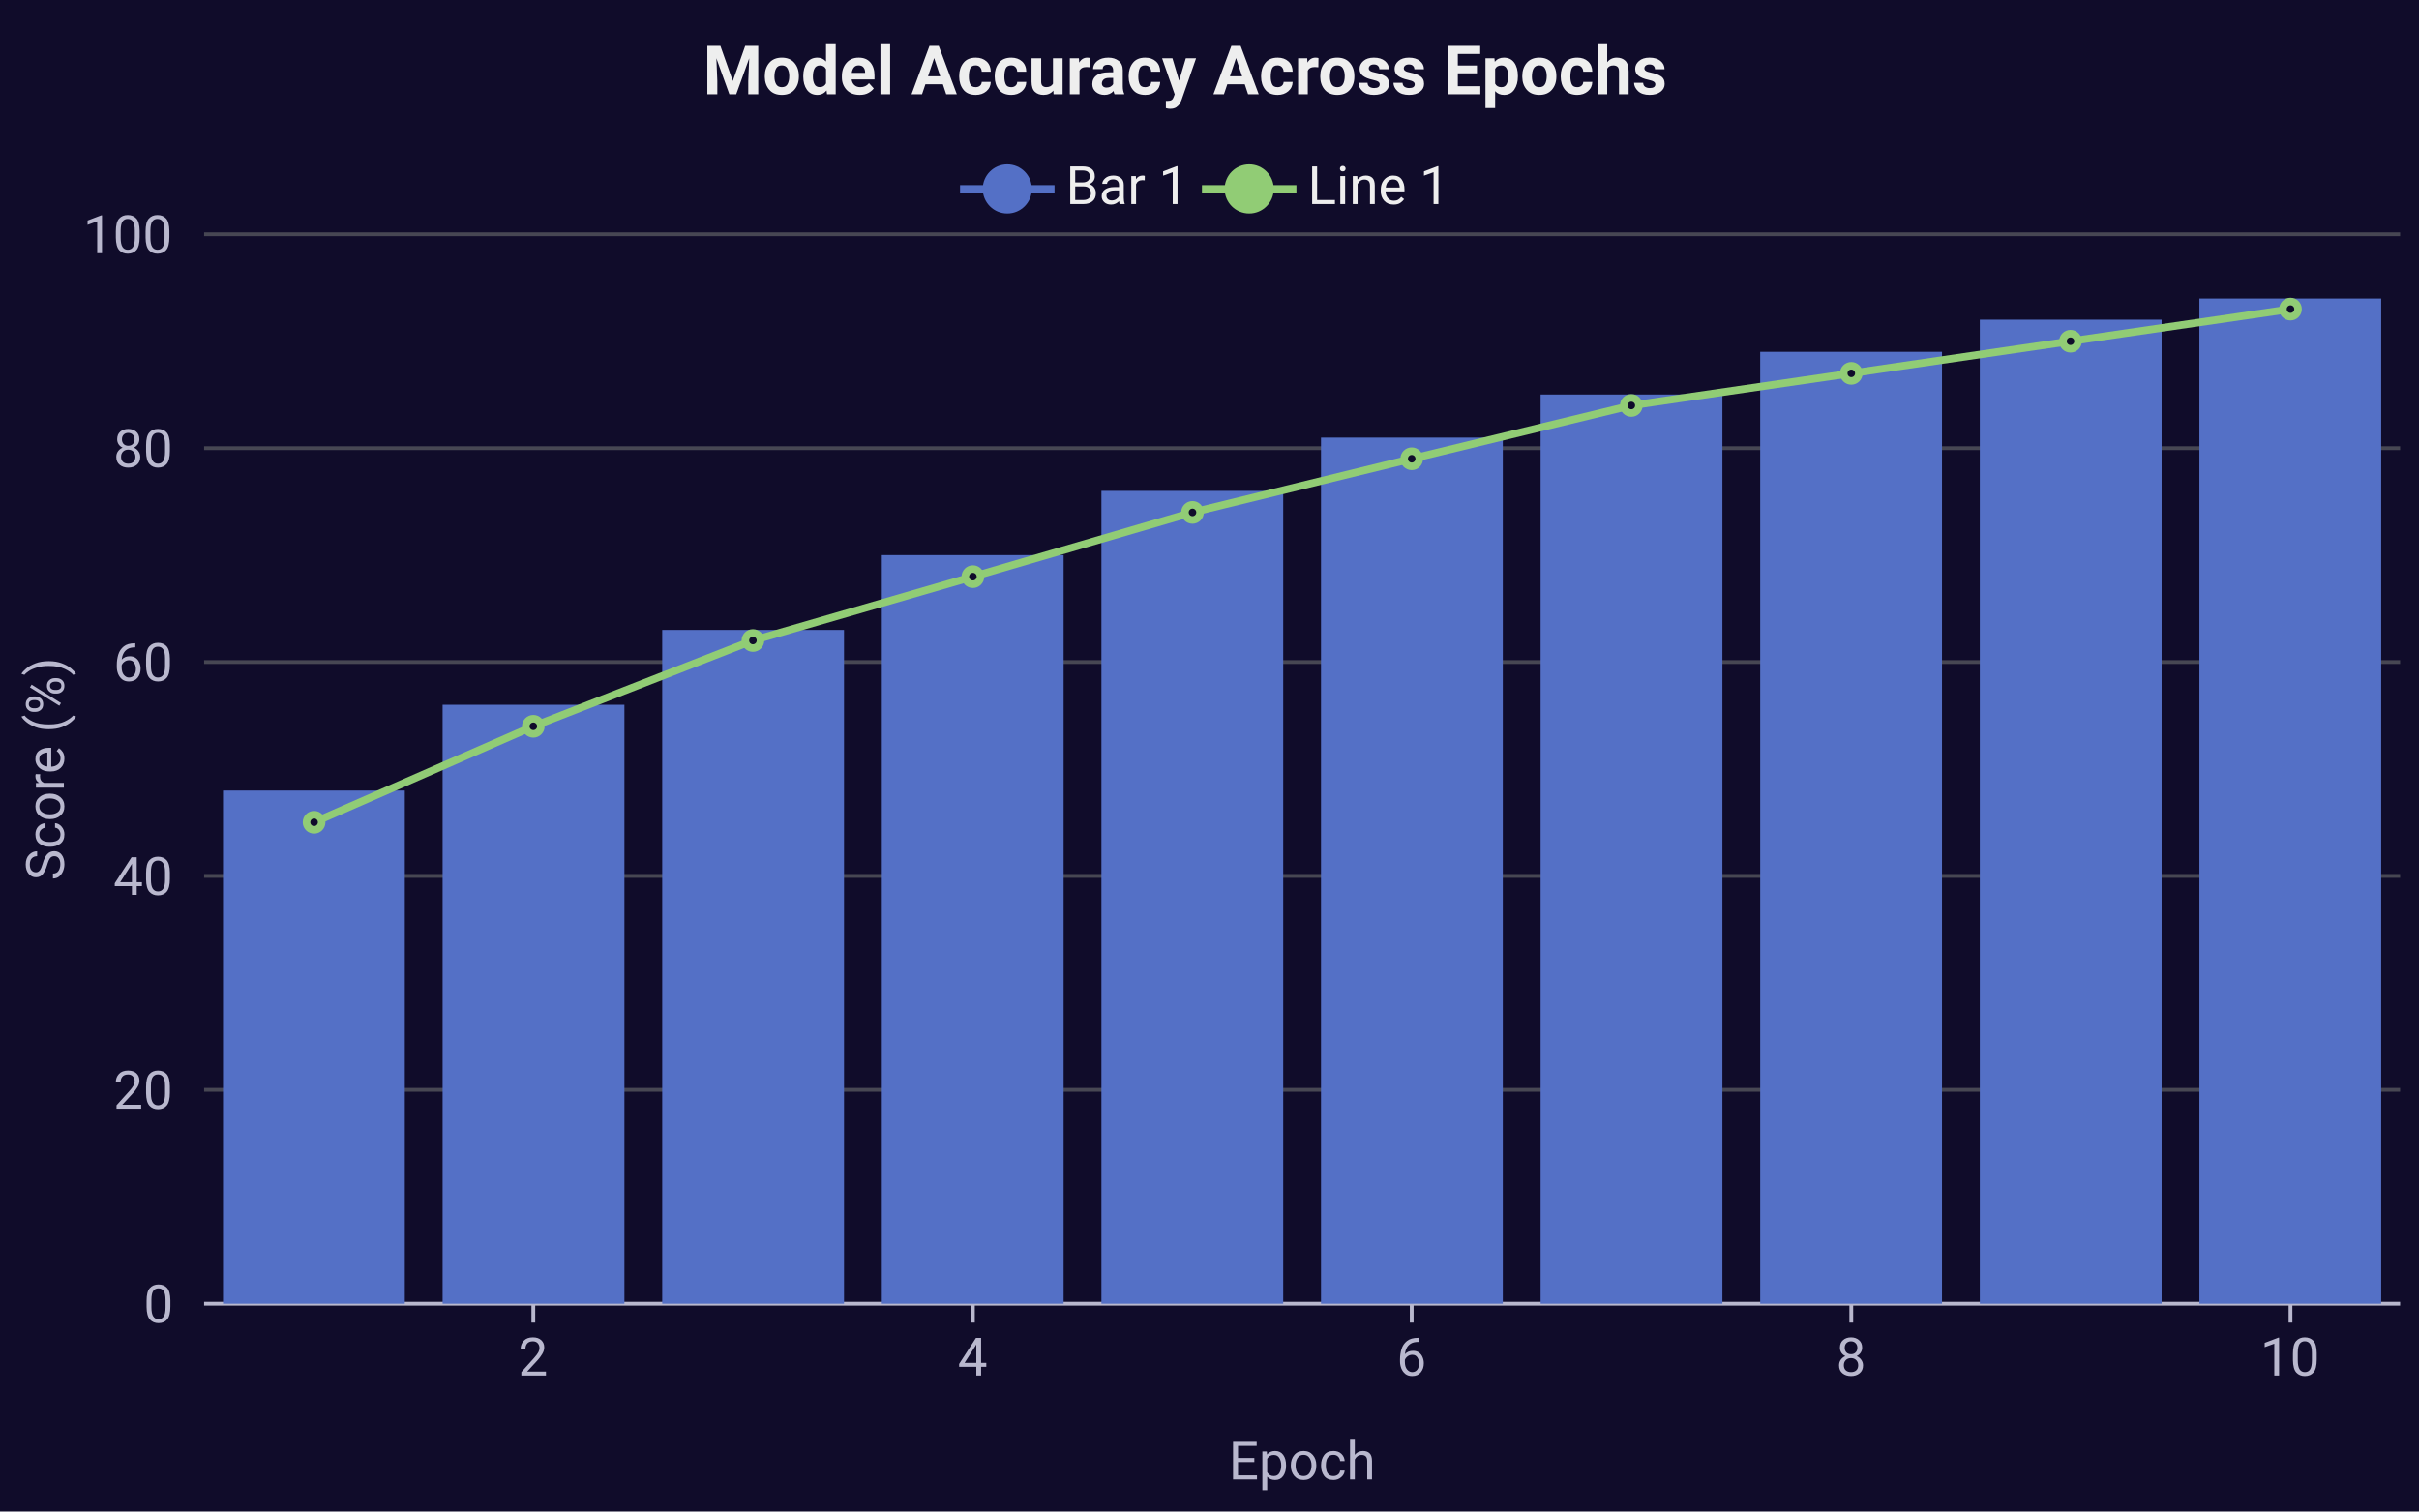
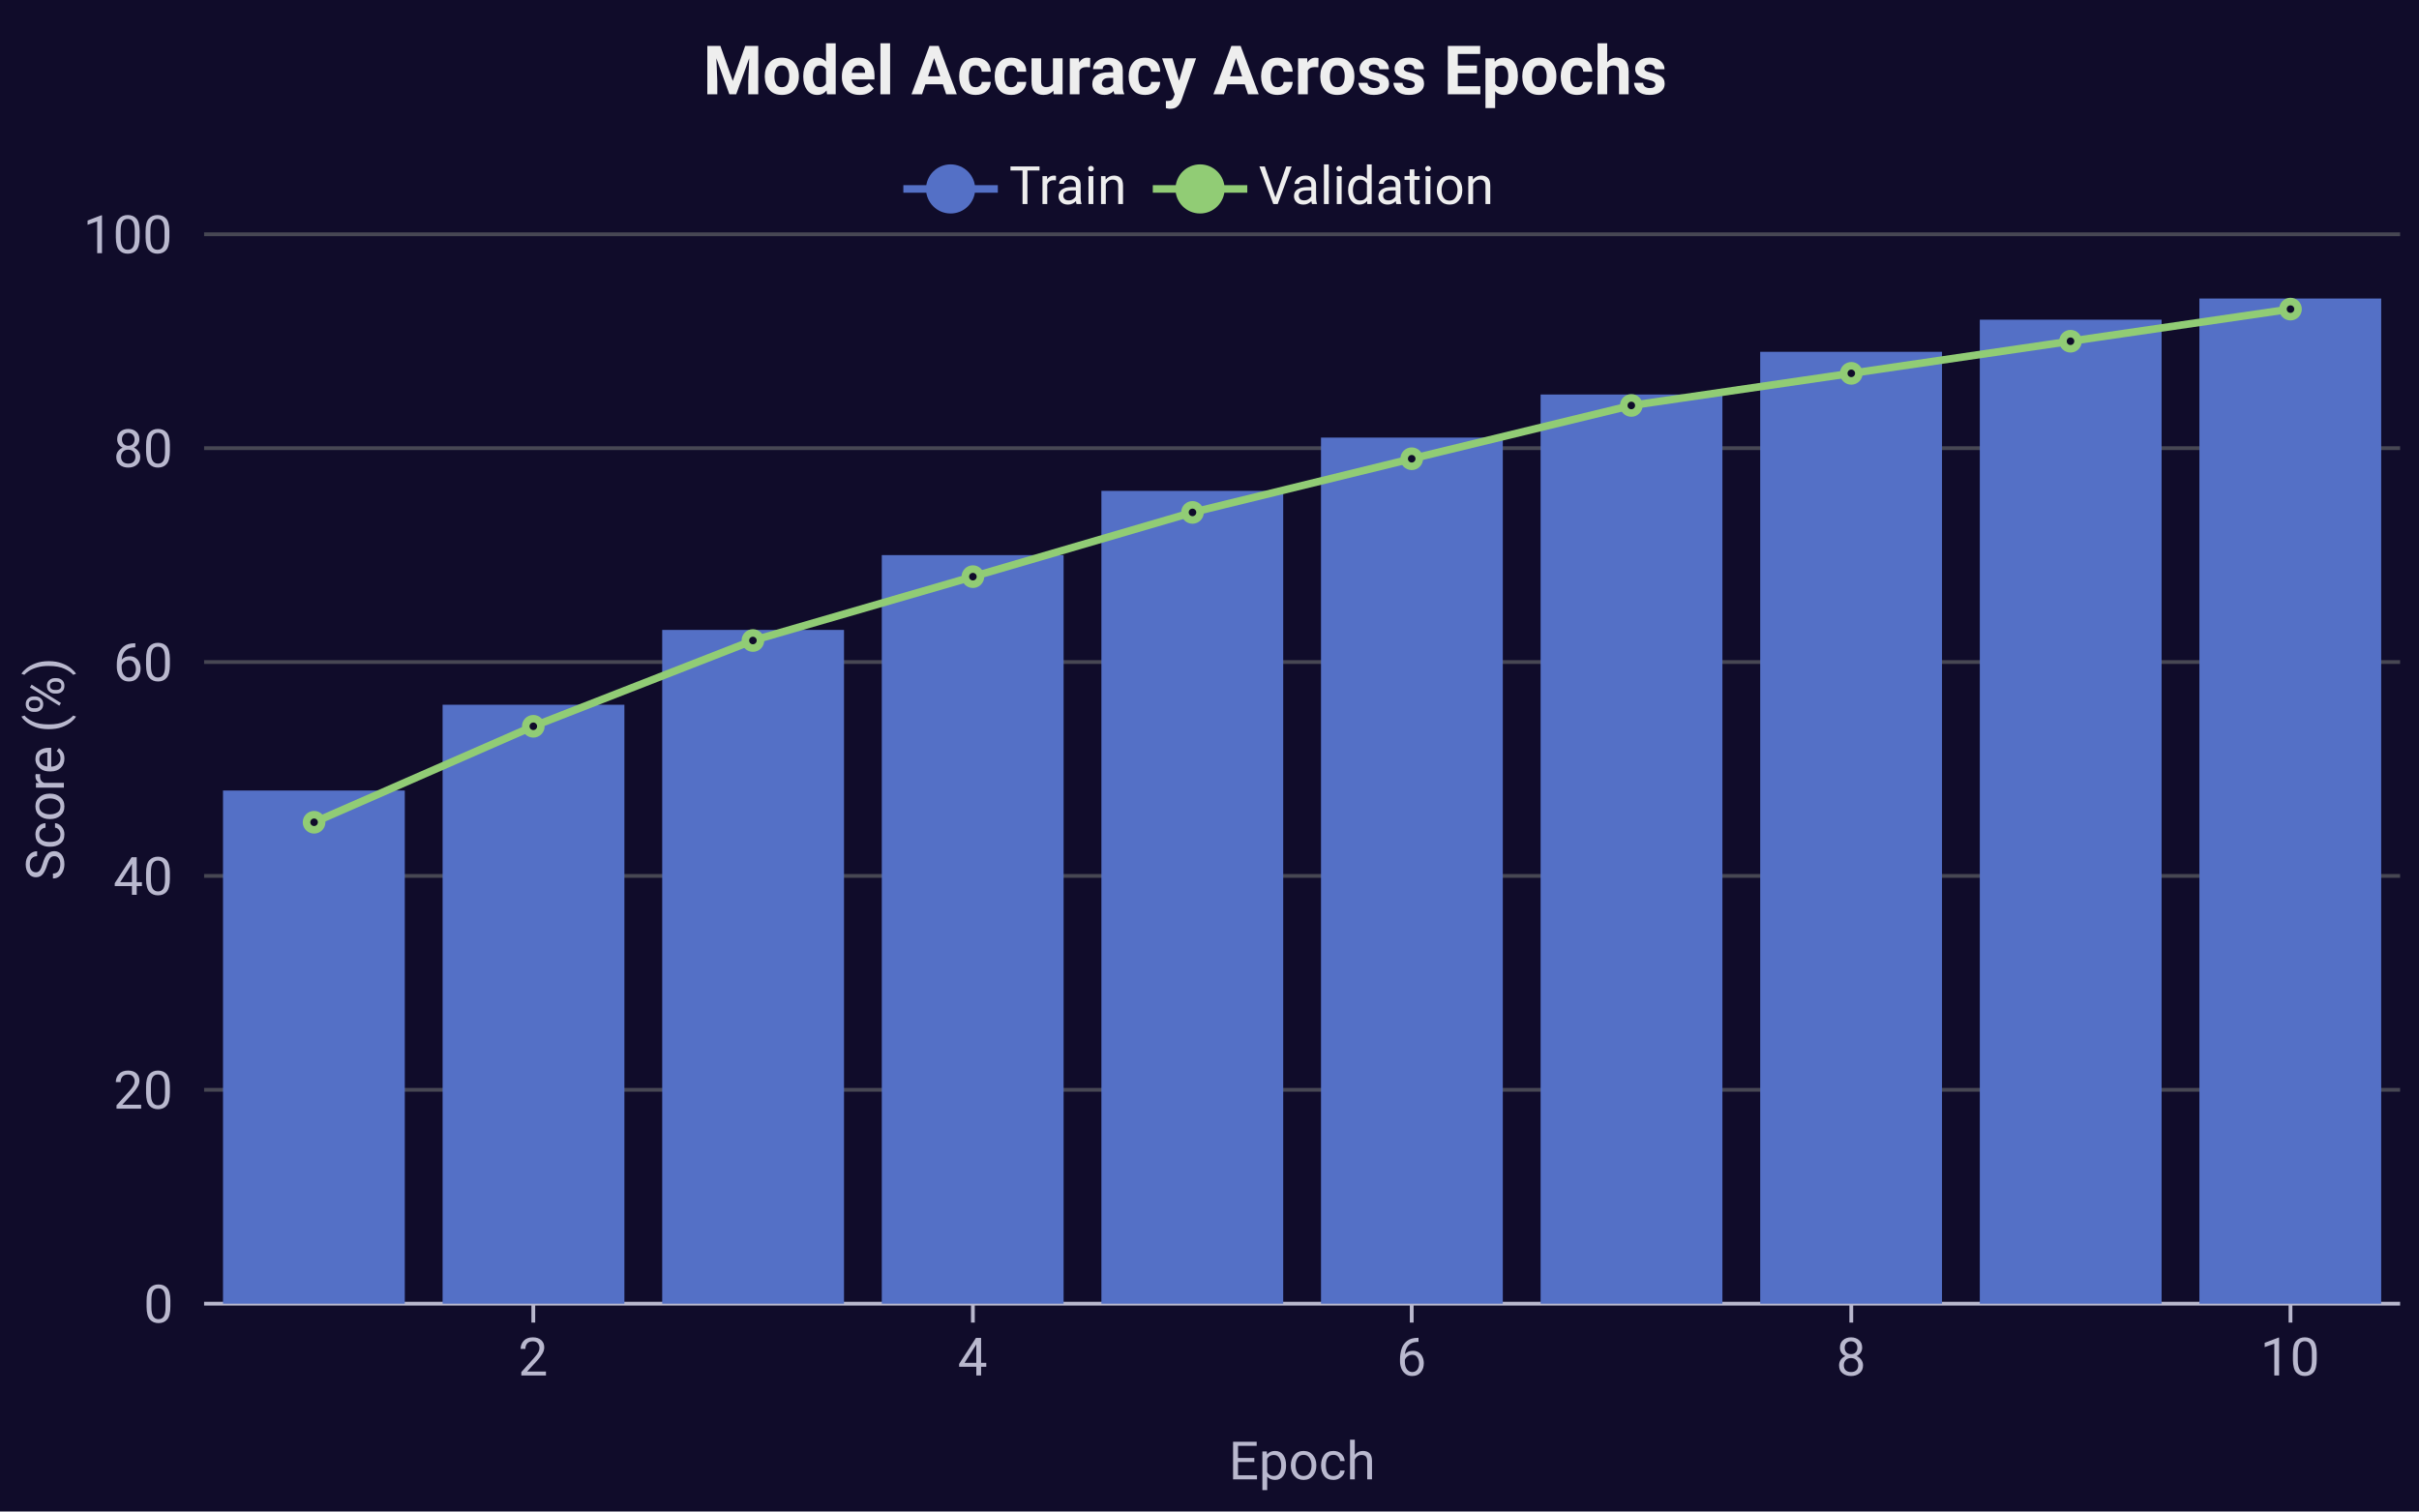
<svg xmlns="http://www.w3.org/2000/svg" width="640" height="400" viewBox="0 0 640 400">
  <rect x="0" y="0" width="640" height="400" fill="#100C2A" />
  <text font-size="18" x="186" y="5" dy="15" font-weight="bold" dominant-baseline="middle" font-family="Roboto" fill="#EEEEEE">
Model Accuracy Across Epochs
</text>
  <g>
-     <line stroke-width="2" x1="254" y1="50" x2="279" y2="50" stroke="#5470C6" />
-     <circle cx="266.5" cy="50" r="5.5" stroke-width="2" stroke="#5470C6" fill="#5470C6" />
-     <text font-size="14" x="282" y="54" font-family="Roboto" fill="#EEEEEE">
- Bar 1
+     <line stroke-width="2" x1="239" y1="50" x2="264" y2="50" stroke="#5470C6" />
+     <circle cx="251.5" cy="50" r="5.5" stroke-width="2" stroke="#5470C6" fill="#5470C6" />
+     <text font-size="14" x="267" y="54" font-family="Roboto" fill="#EEEEEE">
+ Train
</text>
  </g>
  <g>
-     <line stroke-width="2" x1="318" y1="50" x2="343" y2="50" stroke="#91CC75" />
-     <circle cx="330.5" cy="50" r="5.5" stroke-width="2" stroke="#91CC75" fill="#91CC75" />
-     <text font-size="14" x="346" y="54" font-family="Roboto" fill="#EEEEEE">
- Line 1
+     <line stroke-width="2" x1="305" y1="50" x2="330" y2="50" stroke="#91CC75" />
+     <circle cx="317.5" cy="50" r="5.5" stroke-width="2" stroke="#91CC75" fill="#91CC75" />
+     <text font-size="14" x="333" y="54" font-family="Roboto" fill="#EEEEEE">
+ Validation
</text>
  </g>
  <text font-size="14" x="344.5" y="391.5" text-anchor="middle" font-family="Roboto" fill="#B9B8CE">
Epoch
</text>
  <text font-size="14" transform="translate(16.9,203.5) rotate(-90)" text-anchor="middle" font-family="Roboto" fill="#B9B8CE">
Score (%)
</text>
  <g stroke="#474753" stroke-width="1">
    <line x1="54" y1="62" x2="635" y2="62" />
    <line x1="54" y1="118.6" x2="635" y2="118.6" />
    <line x1="54" y1="175.2" x2="635" y2="175.2" />
    <line x1="54" y1="231.8" x2="635" y2="231.8" />
    <line x1="54" y1="288.4" x2="635" y2="288.4" />
  </g>
  <g>
    <text font-size="14" x="22" y="67" font-family="Roboto" fill="#B9B8CE">
100
</text>
    <text font-size="14" x="30" y="123.6" font-family="Roboto" fill="#B9B8CE">
80
</text>
    <text font-size="14" x="30" y="180.2" font-family="Roboto" fill="#B9B8CE">
60
</text>
    <text font-size="14" x="30" y="236.8" font-family="Roboto" fill="#B9B8CE">
40
</text>
    <text font-size="14" x="30" y="293.4" font-family="Roboto" fill="#B9B8CE">
20
</text>
    <text font-size="14" x="38" y="350" font-family="Roboto" fill="#B9B8CE">
0
</text>
  </g>
  <g>
    <g stroke="#B9B8CE" stroke-width="1">
      <line x1="54" y1="345" x2="635" y2="345" />
      <line x1="141.1" y1="345" x2="141.1" y2="350" />
      <line x1="257.4" y1="345" x2="257.4" y2="350" />
      <line x1="373.5" y1="345" x2="373.5" y2="350" />
      <line x1="489.8" y1="345" x2="489.8" y2="350" />
      <line x1="606" y1="345" x2="606" y2="350" />
    </g>
    <text font-size="14" x="137.1" y="364" font-family="Roboto" fill="#B9B8CE">
2
</text>
    <text font-size="14" x="253.4" y="364" font-family="Roboto" fill="#B9B8CE">
4
</text>
    <text font-size="14" x="369.5" y="364" font-family="Roboto" fill="#B9B8CE">
6
</text>
    <text font-size="14" x="485.8" y="364" font-family="Roboto" fill="#B9B8CE">
8
</text>
    <text font-size="14" x="598" y="364" font-family="Roboto" fill="#B9B8CE">
10
</text>
  </g>
-   <rect x="59" y="209.2" width="48.1" height="135.8" fill="#5470C6" data-series="Bar 1" data-category="1" data-value="48" />
-   <rect x="117.1" y="186.5" width="48.1" height="158.5" fill="#5470C6" data-series="Bar 1" data-category="2" data-value="56" />
-   <rect x="175.2" y="166.7" width="48.1" height="178.3" fill="#5470C6" data-series="Bar 1" data-category="3" data-value="63" />
-   <rect x="233.3" y="146.9" width="48.1" height="198.1" fill="#5470C6" data-series="Bar 1" data-category="4" data-value="70" />
-   <rect x="291.4" y="129.9" width="48.1" height="215.1" fill="#5470C6" data-series="Bar 1" data-category="5" data-value="76" />
-   <rect x="349.5" y="115.8" width="48.1" height="229.2" fill="#5470C6" data-series="Bar 1" data-category="6" data-value="81" />
-   <rect x="407.6" y="104.4" width="48.1" height="240.6" fill="#5470C6" data-series="Bar 1" data-category="7" data-value="85" />
-   <rect x="465.7" y="93.1" width="48.1" height="251.9" fill="#5470C6" data-series="Bar 1" data-category="8" data-value="89" />
-   <rect x="523.8" y="84.6" width="48.1" height="260.4" fill="#5470C6" data-series="Bar 1" data-category="9" data-value="92" />
-   <rect x="581.9" y="79" width="48.1" height="266" fill="#5470C6" data-series="Bar 1" data-category="10" data-value="94" />
+   <rect x="59" y="209.2" width="48.1" height="135.8" fill="#5470C6" data-series="Train" data-category="1" data-value="48" />
+   <rect x="117.1" y="186.5" width="48.1" height="158.5" fill="#5470C6" data-series="Train" data-category="2" data-value="56" />
+   <rect x="175.2" y="166.7" width="48.1" height="178.3" fill="#5470C6" data-series="Train" data-category="3" data-value="63" />
+   <rect x="233.3" y="146.9" width="48.1" height="198.1" fill="#5470C6" data-series="Train" data-category="4" data-value="70" />
+   <rect x="291.4" y="129.9" width="48.1" height="215.1" fill="#5470C6" data-series="Train" data-category="5" data-value="76" />
+   <rect x="349.5" y="115.8" width="48.1" height="229.2" fill="#5470C6" data-series="Train" data-category="6" data-value="81" />
+   <rect x="407.6" y="104.4" width="48.1" height="240.6" fill="#5470C6" data-series="Train" data-category="7" data-value="85" />
+   <rect x="465.7" y="93.1" width="48.1" height="251.9" fill="#5470C6" data-series="Train" data-category="8" data-value="89" />
+   <rect x="523.8" y="84.6" width="48.1" height="260.4" fill="#5470C6" data-series="Train" data-category="9" data-value="92" />
+   <rect x="581.9" y="79" width="48.1" height="266" fill="#5470C6" data-series="Train" data-category="10" data-value="94" />
  <g>
    <path d="M 83.1 217.6 L 141.1 192.2 L 199.2 169.5 L 257.4 152.6 L 315.5 135.6 L 373.5 121.4 L 431.6 107.3 L 489.8 98.8 L 547.8 90.3 L 606 81.8" stroke-width="2" fill="none" stroke="#91CC75" />
    <g stroke-width="2" stroke="#91CC75" fill="#100C2A">
      <circle cx="83.1" cy="217.6" r="2" />
      <circle cx="141.1" cy="192.2" r="2" />
      <circle cx="199.2" cy="169.5" r="2" />
      <circle cx="257.4" cy="152.6" r="2" />
      <circle cx="315.5" cy="135.6" r="2" />
      <circle cx="373.5" cy="121.4" r="2" />
      <circle cx="431.6" cy="107.3" r="2" />
      <circle cx="489.8" cy="98.8" r="2" />
      <circle cx="547.8" cy="90.3" r="2" />
      <circle cx="606" cy="81.8" r="2" />
    </g>
  </g>
</svg>
